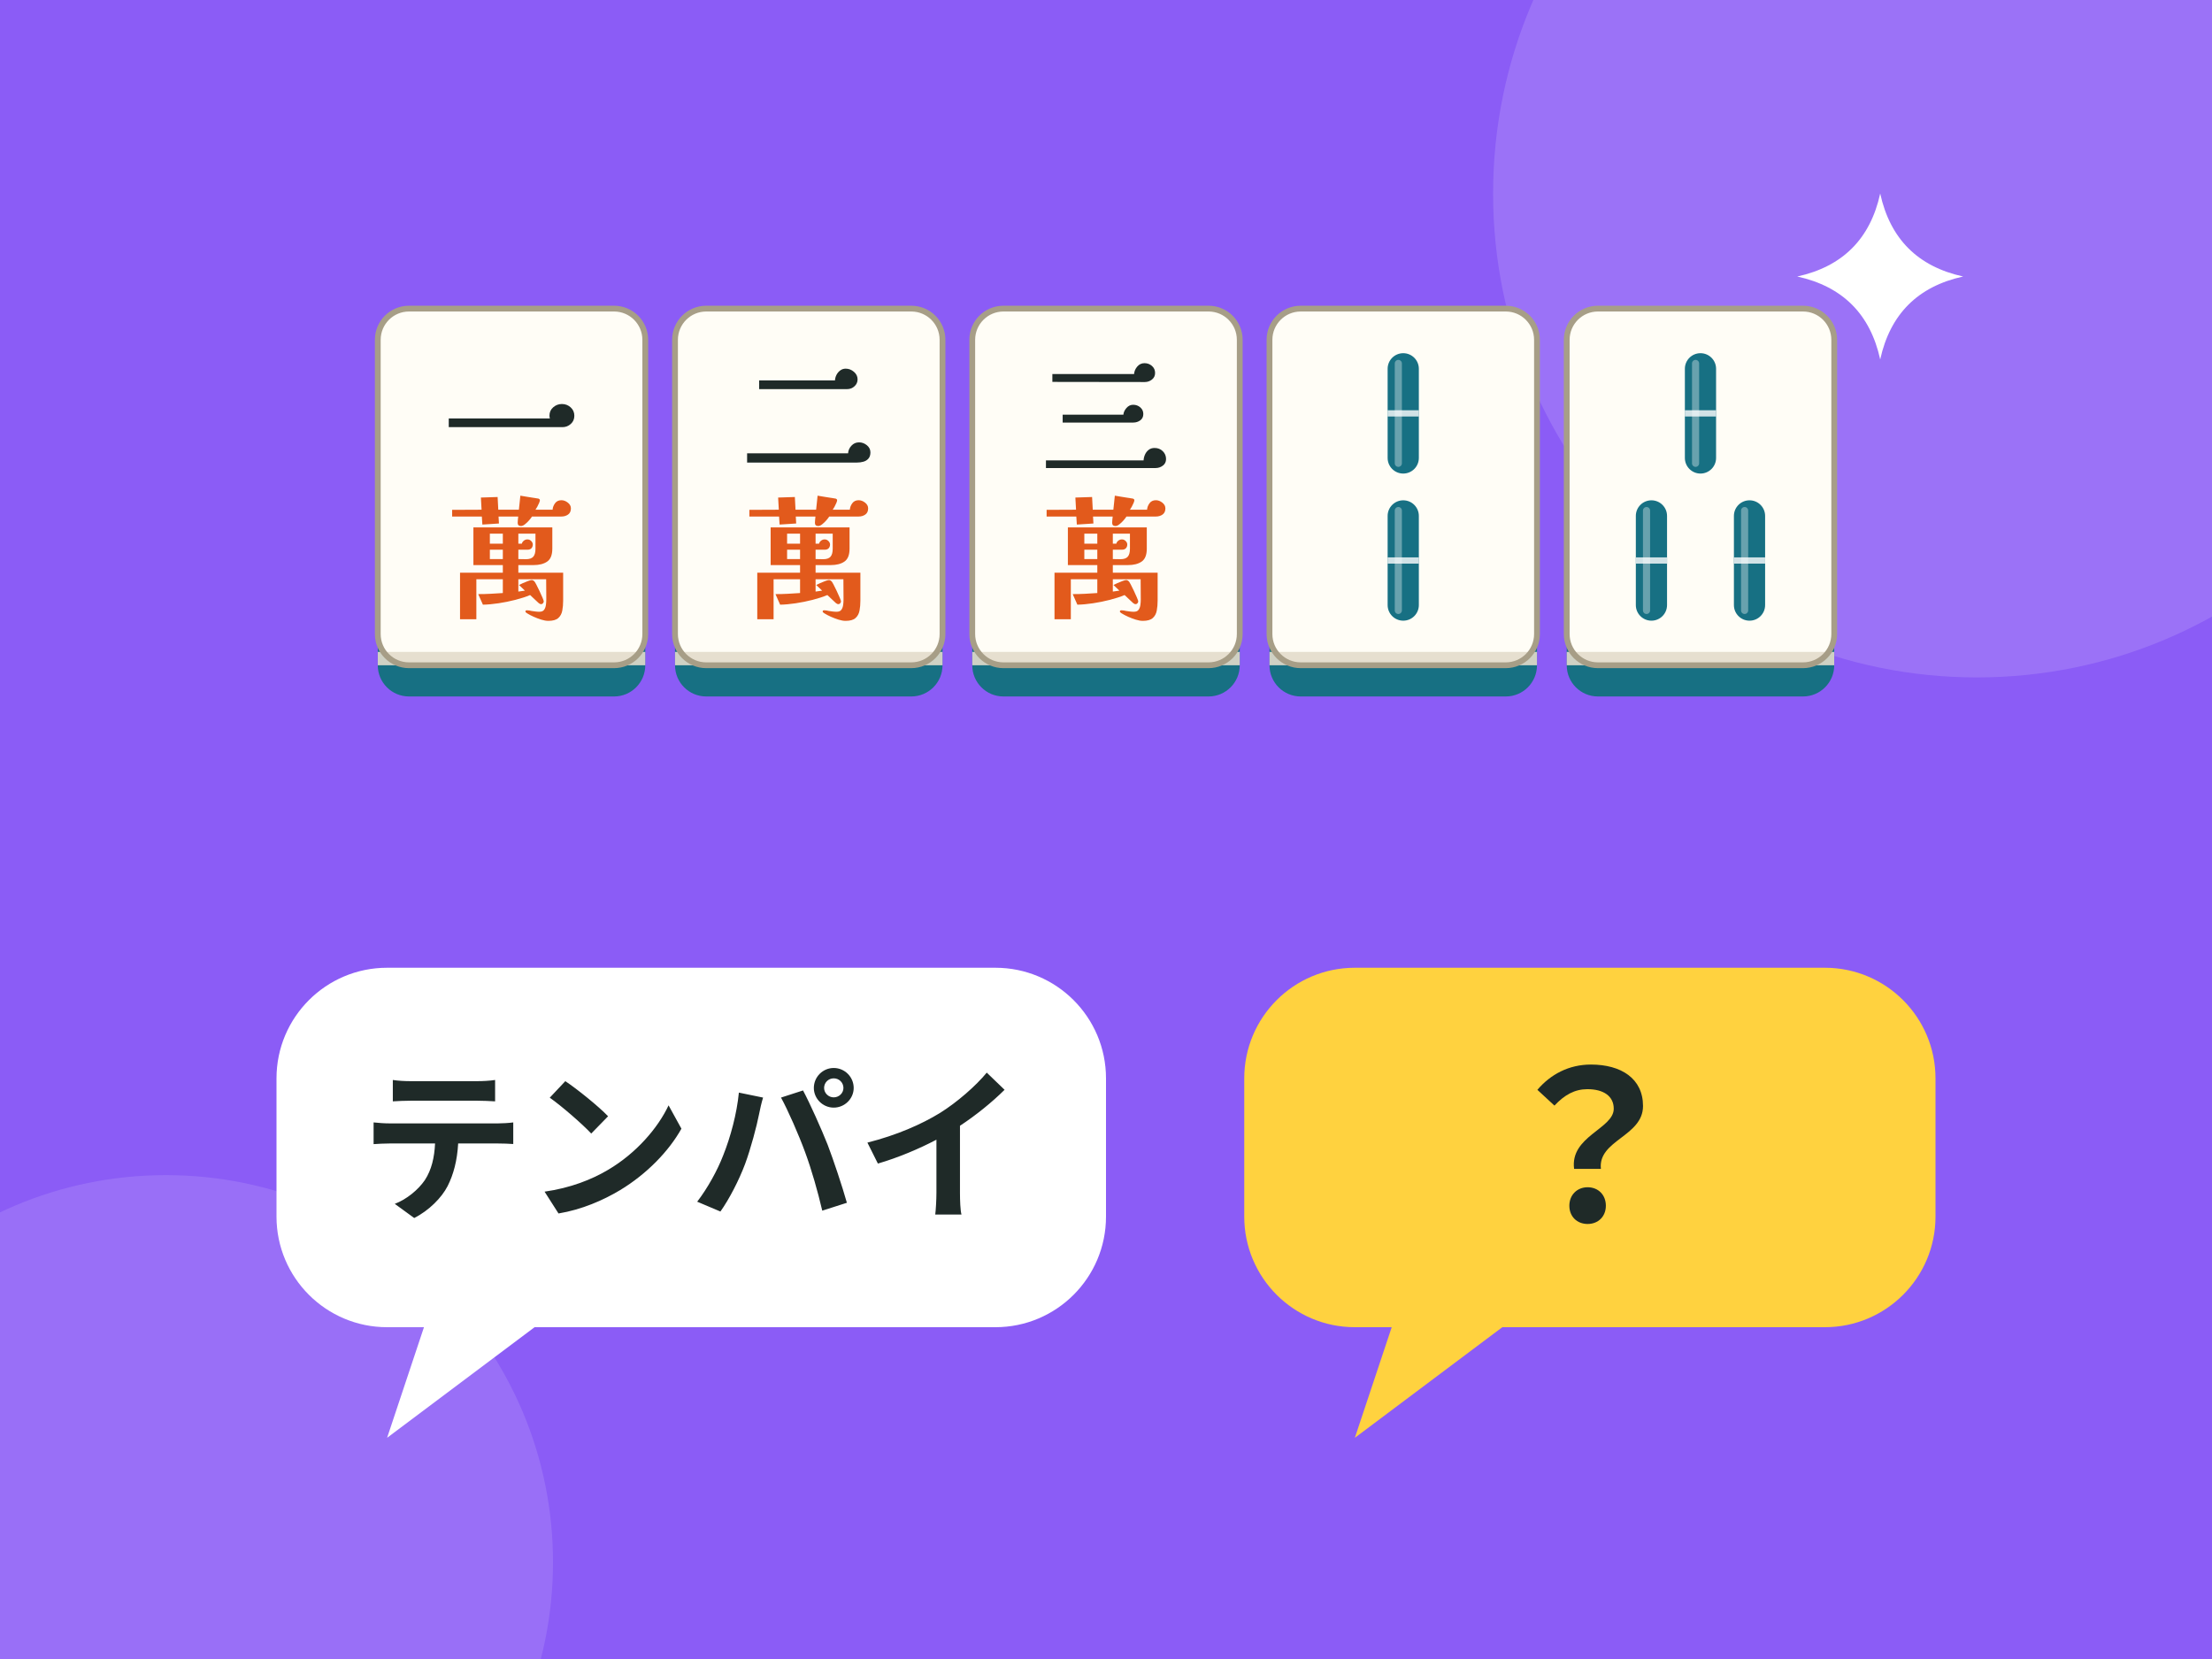
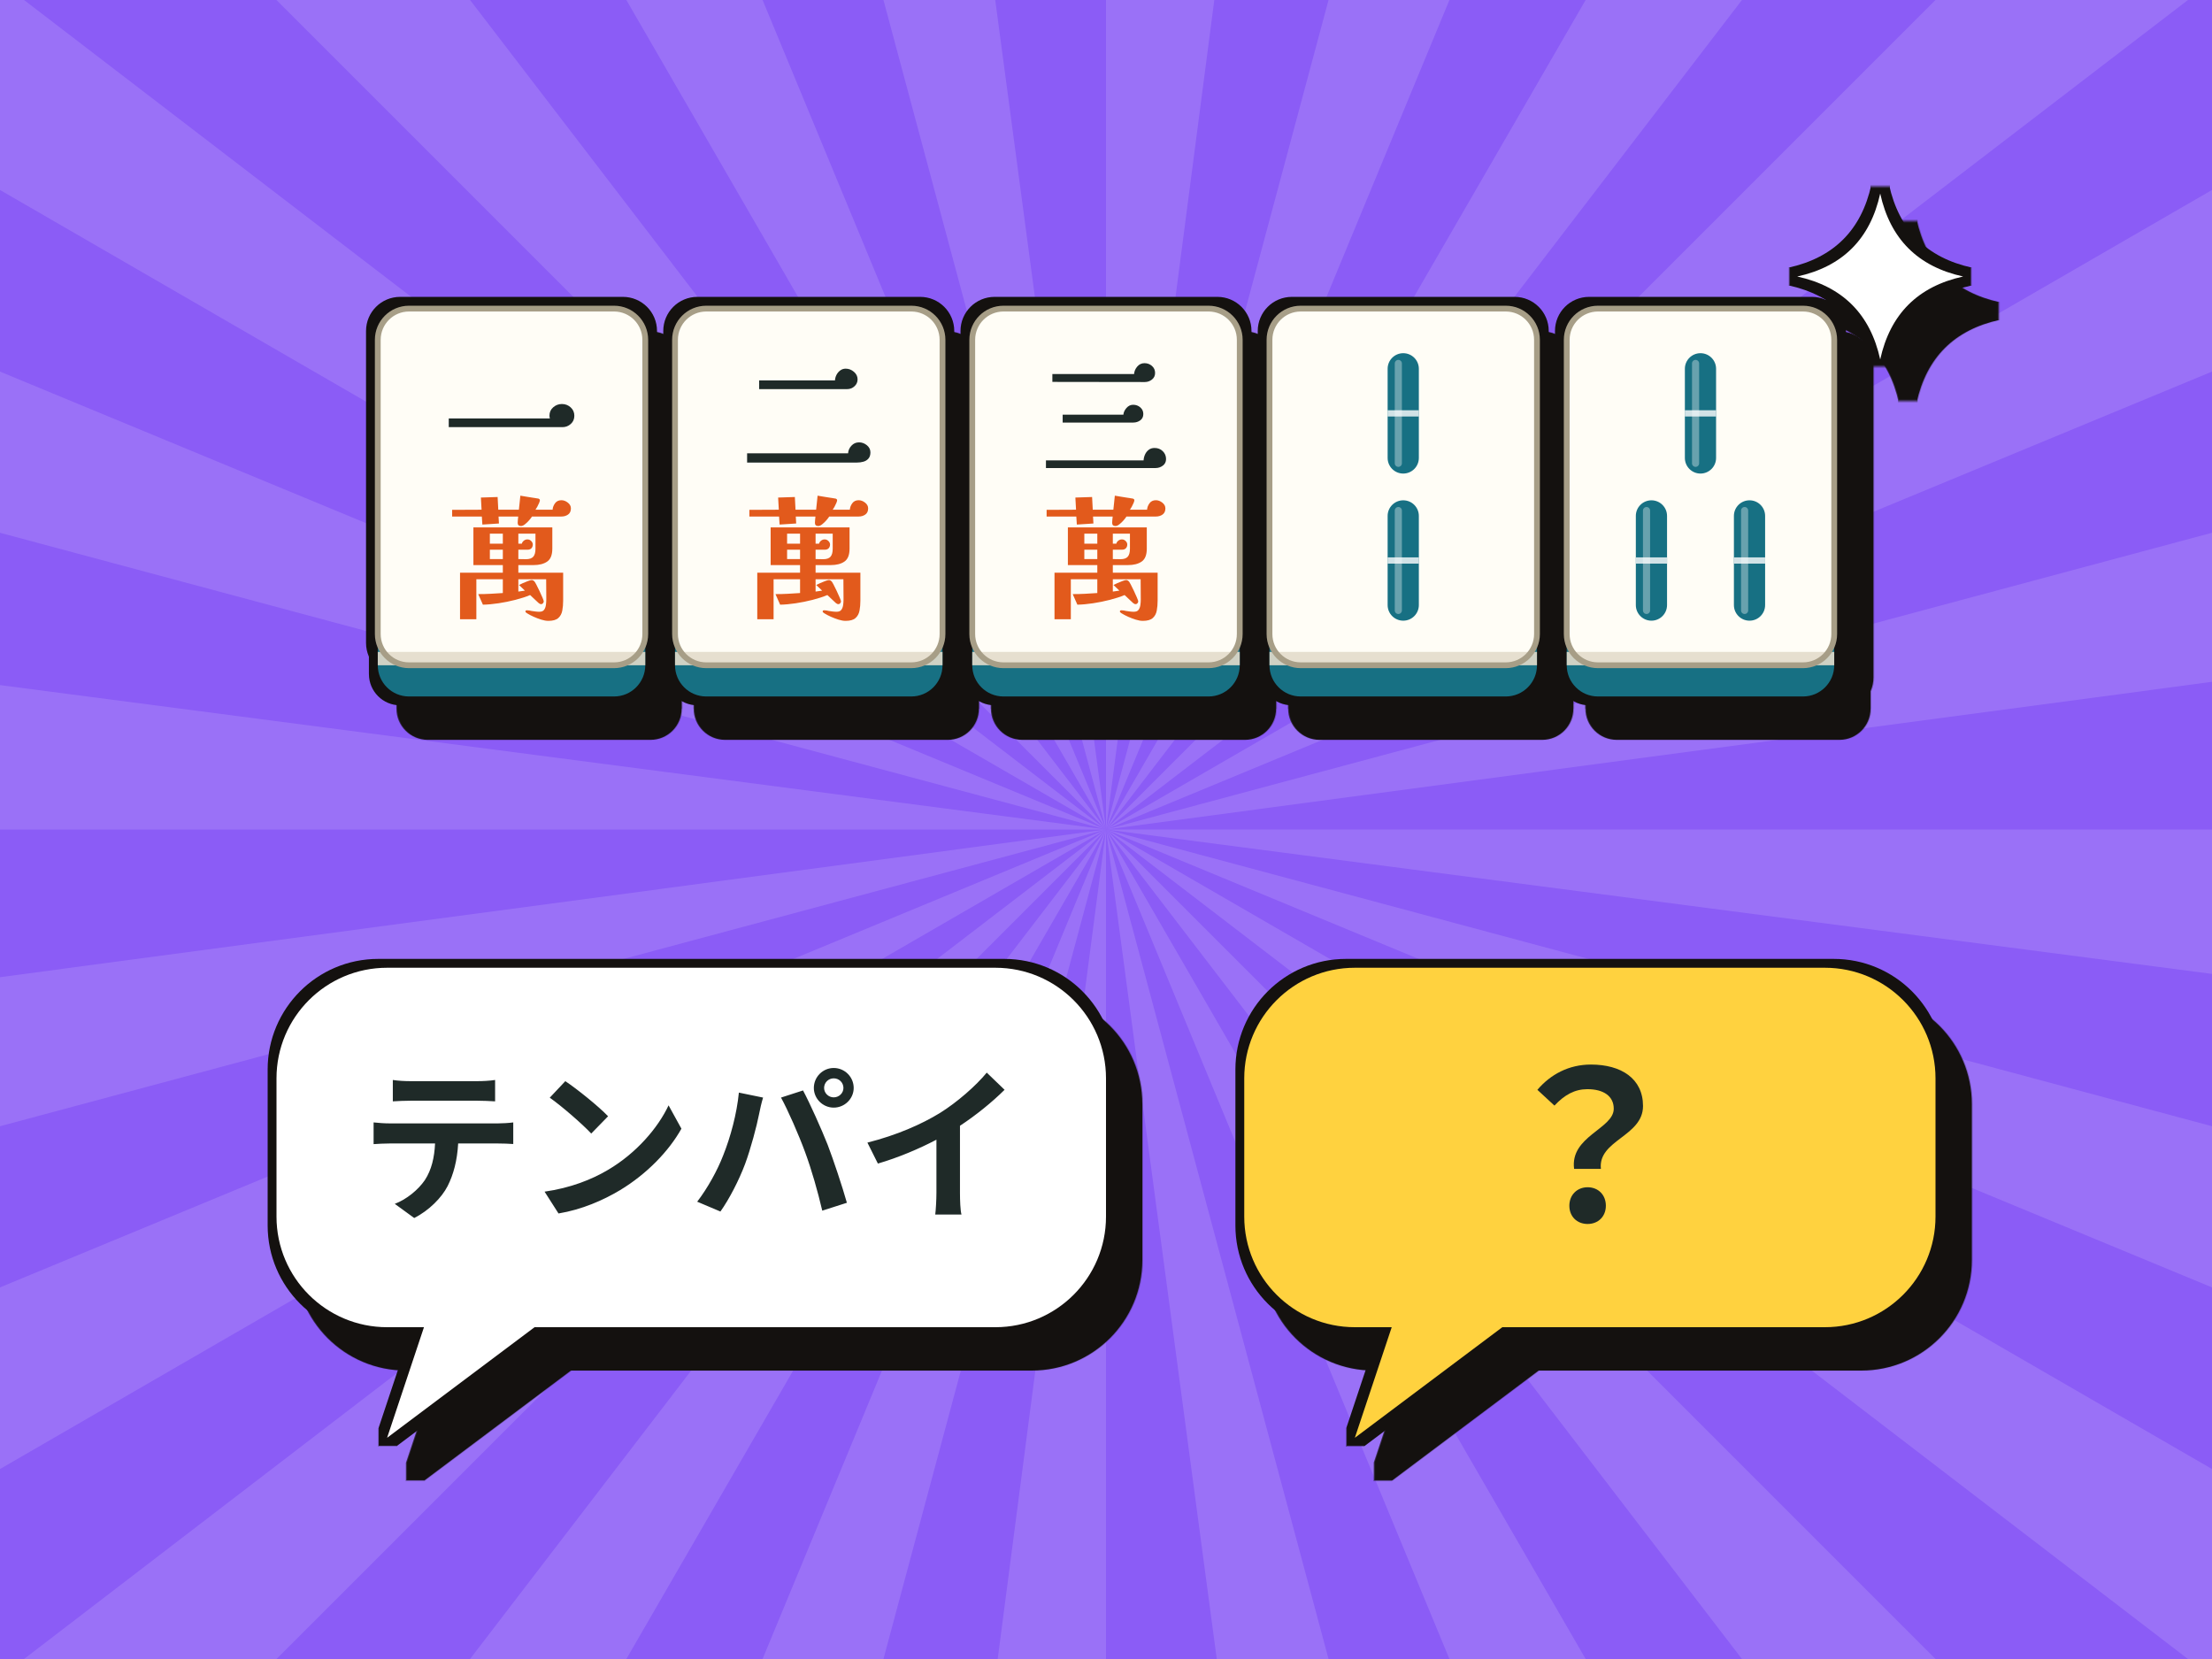
<svg xmlns="http://www.w3.org/2000/svg" viewBox="0 0 320 240" width="320" height="240">
+   <defs>
+     <filter id="st" x="-8%" y="-8%" width="116%" height="116%" color-interpolation-filters="sRGB">
+       <feMorphology in="SourceAlpha" operator="dilate" radius="3.2" result="d" />
+       <feFlood flood-color="#14110F" />
+       <feComposite in2="d" operator="in" result="o" />
+       <feOffset in="o" dx="4" dy="5" result="s" />
+       <feMerge>
+         <feMergeNode in="s" />
+         <feMergeNode in="o" />
+         <feMergeNode in="SourceGraphic" />
+       </feMerge>
+     </filter>
+   </defs>
  <rect width="320" height="240" fill="#8B5CF6" />
-   <circle cx="286" cy="28" r="70" fill="#ffffff" opacity=".14" />
-   <circle cx="24" cy="226" r="56" fill="#ffffff" opacity=".12" />
-   <svg x="54.0" y="44" width="40" height="57.4" viewBox="-1 -1 62 89">
-     <rect x="0" y="7" width="60" height="80" rx="7" fill="#177083" />
-     <rect x="0" y="0" width="60" height="80" rx="7" fill="#FFFDF6" />
-     <rect x="0" y="77" width="60" height="3" fill="#E3DCCB" opacity=".9" />
-     <rect x="0" y="0" width="60" height="80" rx="7" fill="none" stroke="#A79E87" stroke-width="1.3" />
-     <path transform="translate(14.78 37.39) scale(0.03 -0.03)" d="M977 445Q977 408 950.5 384.0Q924 360 888 360H38V425H794Q791 436 791 446Q791 484 819.0 508.5Q847 533 884 533Q922 533 949.5 508.0Q977 483 977 445Z" fill="#1F2A28" />
-     <path transform="translate(14.91 67.52) scale(0.03 -0.03)" d="M438 378V448H341V378ZM438 493V568H341V493ZM682 568H554V493H580Q583 506 595.0 515.5Q607 525 622 525Q638 525 650.0 513.0Q662 501 662 487Q662 470 652.0 459.0Q642 448 622 448H554V378Q568 378 582.5 377.5Q597 377 611 377Q649 377 665.5 395.5Q682 414 682 455ZM889 67Q889 27 882.5 -7.5Q876 -42 852.5 -63.0Q829 -84 778 -84Q755 -84 726.0 -75.0Q697 -66 669.0 -53.5Q641 -41 622 -29Q621 -28 617 -26Q607 -20 607 -14Q607 -5 618 -5Q627 -5 636.0 -6.5Q645 -8 653 -10Q667 -12 681.5 -14.0Q696 -16 711 -16Q736 -16 746.5 -1.5Q757 13 760.0 34.0Q763 55 763 76Q763 114 762.5 152.0Q762 190 762 227H554V135Q566 137 578.5 138.5Q591 140 603 142L559 184Q567 189 586.5 197.5Q606 206 625.5 213.5Q645 221 653 221Q660 221 663.5 219.0Q667 217 671 214Q676 211 687.5 189.0Q699 167 712.0 139.5Q725 112 734.5 89.5Q744 67 744 62Q744 55 738.5 48.0Q733 41 725 41Q719 41 714.5 43.5Q710 46 706 49Q702 52 699.0 55.5Q696 59 692 62L642 109Q594 89 531.5 73.0Q469 57 405.5 47.5Q342 38 289 37L254 116Q302 116 347.5 118.5Q393 121 438 124V227H240V-72H118V276H438V333H218V615H808V456Q808 386 770.0 359.5Q732 333 667 333H554V276H889ZM947 757Q947 726 926.0 711.0Q905 696 875 696H656Q650 686 635.5 669.0Q621 652 604.0 638.5Q587 625 574 625Q549 625 549 649Q549 661 550.5 672.5Q552 684 553 696H406L409 644L285 636L281 696H59V746L279 747L274 838L399 842L404 747H558Q561 773 563.5 798.5Q566 824 569 852Q595 847 619.5 843.5Q644 840 667 836Q669 836 674.5 835.0Q680 834 686 833Q693 832 698.5 831.0Q704 830 705 830Q709 828 712.0 825.5Q715 823 715 818Q715 811 709.0 797.0Q703 783 695.5 769.0Q688 755 682 747H810Q812 773 828.5 795.5Q845 818 876 818Q901 818 924.0 800.0Q947 782 947 757Z" fill="#E25A1C" />
-   </svg>
-   <svg x="97.0" y="44" width="40" height="57.4" viewBox="-1 -1 62 89">
-     <rect x="0" y="7" width="60" height="80" rx="7" fill="#177083" />
-     <rect x="0" y="0" width="60" height="80" rx="7" fill="#FFFDF6" />
-     <rect x="0" y="77" width="60" height="3" fill="#E3DCCB" opacity=".9" />
-     <rect x="0" y="0" width="60" height="80" rx="7" fill="none" stroke="#A79E87" stroke-width="1.3" />
-     <path transform="translate(14.70 35.22) scale(0.03 -0.03)" d="M971 99Q971 70 956.5 53.0Q942 36 919.0 29.5Q896 23 871 23H49V92H804Q806 124 829.0 149.0Q852 174 886 174Q918 174 944.5 152.5Q971 131 971 99ZM875 645Q875 614 851.5 593.0Q828 572 797 572H139V637H706Q707 658 717.0 678.0Q727 698 745.0 711.5Q763 725 786 725Q820 725 847.5 701.5Q875 678 875 645Z" fill="#1F2A28" />
-     <path transform="translate(14.91 67.52) scale(0.03 -0.03)" d="M438 378V448H341V378ZM438 493V568H341V493ZM682 568H554V493H580Q583 506 595.0 515.5Q607 525 622 525Q638 525 650.0 513.0Q662 501 662 487Q662 470 652.0 459.0Q642 448 622 448H554V378Q568 378 582.5 377.5Q597 377 611 377Q649 377 665.5 395.5Q682 414 682 455ZM889 67Q889 27 882.5 -7.5Q876 -42 852.5 -63.0Q829 -84 778 -84Q755 -84 726.0 -75.0Q697 -66 669.0 -53.5Q641 -41 622 -29Q621 -28 617 -26Q607 -20 607 -14Q607 -5 618 -5Q627 -5 636.0 -6.5Q645 -8 653 -10Q667 -12 681.5 -14.0Q696 -16 711 -16Q736 -16 746.5 -1.5Q757 13 760.0 34.0Q763 55 763 76Q763 114 762.5 152.0Q762 190 762 227H554V135Q566 137 578.5 138.5Q591 140 603 142L559 184Q567 189 586.5 197.5Q606 206 625.5 213.5Q645 221 653 221Q660 221 663.5 219.0Q667 217 671 214Q676 211 687.5 189.0Q699 167 712.0 139.5Q725 112 734.5 89.5Q744 67 744 62Q744 55 738.5 48.0Q733 41 725 41Q719 41 714.5 43.5Q710 46 706 49Q702 52 699.0 55.5Q696 59 692 62L642 109Q594 89 531.5 73.0Q469 57 405.5 47.5Q342 38 289 37L254 116Q302 116 347.5 118.5Q393 121 438 124V227H240V-72H118V276H438V333H218V615H808V456Q808 386 770.0 359.5Q732 333 667 333H554V276H889ZM947 757Q947 726 926.0 711.0Q905 696 875 696H656Q650 686 635.5 669.0Q621 652 604.0 638.5Q587 625 574 625Q549 625 549 649Q549 661 550.5 672.5Q552 684 553 696H406L409 644L285 636L281 696H59V746L279 747L274 838L399 842L404 747H558Q561 773 563.5 798.5Q566 824 569 852Q595 847 619.5 843.5Q644 840 667 836Q669 836 674.5 835.0Q680 834 686 833Q693 832 698.5 831.0Q704 830 705 830Q709 828 712.0 825.5Q715 823 715 818Q715 811 709.0 797.0Q703 783 695.5 769.0Q688 755 682 747H810Q812 773 828.5 795.5Q845 818 876 818Q901 818 924.0 800.0Q947 782 947 757Z" fill="#E25A1C" />
-   </svg>
-   <svg x="140.0" y="44" width="40" height="57.4" viewBox="-1 -1 62 89">
-     <rect x="0" y="7" width="60" height="80" rx="7" fill="#177083" />
-     <rect x="0" y="0" width="60" height="80" rx="7" fill="#FFFDF6" />
-     <rect x="0" y="77" width="60" height="3" fill="#E3DCCB" opacity=".9" />
-     <rect x="0" y="0" width="60" height="80" rx="7" fill="none" stroke="#A79E87" stroke-width="1.3" />
-     <path transform="translate(14.61 35.64) scale(0.03 -0.03)" d="M962 63Q962 32 938.0 14.0Q914 -4 884 -4H64V53H794Q795 75 804.5 96.5Q814 118 832.0 132.0Q850 146 876 146Q913 146 937.5 122.0Q962 98 962 63ZM792 400Q792 369 769.0 352.5Q746 336 717 336H189V395H643Q645 421 666.0 445.0Q687 469 716 469Q747 469 769.5 449.5Q792 430 792 400ZM880 707Q880 676 856.5 657.5Q833 639 803 639L112 640V699H723Q725 729 746.5 754.5Q768 780 801 780Q833 780 856.5 759.5Q880 739 880 707Z" fill="#1F2A28" />
-     <path transform="translate(14.91 67.52) scale(0.03 -0.03)" d="M438 378V448H341V378ZM438 493V568H341V493ZM682 568H554V493H580Q583 506 595.0 515.5Q607 525 622 525Q638 525 650.0 513.0Q662 501 662 487Q662 470 652.0 459.0Q642 448 622 448H554V378Q568 378 582.5 377.5Q597 377 611 377Q649 377 665.5 395.5Q682 414 682 455ZM889 67Q889 27 882.5 -7.5Q876 -42 852.5 -63.0Q829 -84 778 -84Q755 -84 726.0 -75.0Q697 -66 669.0 -53.5Q641 -41 622 -29Q621 -28 617 -26Q607 -20 607 -14Q607 -5 618 -5Q627 -5 636.0 -6.5Q645 -8 653 -10Q667 -12 681.5 -14.0Q696 -16 711 -16Q736 -16 746.5 -1.5Q757 13 760.0 34.0Q763 55 763 76Q763 114 762.5 152.0Q762 190 762 227H554V135Q566 137 578.5 138.5Q591 140 603 142L559 184Q567 189 586.5 197.5Q606 206 625.5 213.5Q645 221 653 221Q660 221 663.5 219.0Q667 217 671 214Q676 211 687.5 189.0Q699 167 712.0 139.5Q725 112 734.5 89.5Q744 67 744 62Q744 55 738.5 48.0Q733 41 725 41Q719 41 714.5 43.5Q710 46 706 49Q702 52 699.0 55.5Q696 59 692 62L642 109Q594 89 531.5 73.0Q469 57 405.5 47.5Q342 38 289 37L254 116Q302 116 347.5 118.5Q393 121 438 124V227H240V-72H118V276H438V333H218V615H808V456Q808 386 770.0 359.5Q732 333 667 333H554V276H889ZM947 757Q947 726 926.0 711.0Q905 696 875 696H656Q650 686 635.5 669.0Q621 652 604.0 638.5Q587 625 574 625Q549 625 549 649Q549 661 550.5 672.5Q552 684 553 696H406L409 644L285 636L281 696H59V746L279 747L274 838L399 842L404 747H558Q561 773 563.5 798.5Q566 824 569 852Q595 847 619.5 843.5Q644 840 667 836Q669 836 674.5 835.0Q680 834 686 833Q693 832 698.5 831.0Q704 830 705 830Q709 828 712.0 825.5Q715 823 715 818Q715 811 709.0 797.0Q703 783 695.5 769.0Q688 755 682 747H810Q812 773 828.5 795.5Q845 818 876 818Q901 818 924.0 800.0Q947 782 947 757Z" fill="#E25A1C" />
-   </svg>
-   <svg x="183.0" y="44" width="40" height="57.4" viewBox="-1 -1 62 89">
-     <rect x="0" y="7" width="60" height="80" rx="7" fill="#177083" />
-     <rect x="0" y="0" width="60" height="80" rx="7" fill="#FFFDF6" />
-     <rect x="0" y="77" width="60" height="3" fill="#E3DCCB" opacity=".9" />
-     <rect x="0" y="0" width="60" height="80" rx="7" fill="none" stroke="#A79E87" stroke-width="1.3" />
-     <g transform="rotate(0 30 23.5)">
-       <rect x="26.5" y="10" width="7" height="27" rx="3.5" fill="#177083" />
-       <rect x="28.1" y="11.5" width="1.6" height="24" rx=".8" fill="#fff" opacity=".35" />
-       <line x1="26.5" y1="23.5" x2="33.5" y2="23.5" stroke="#fff" stroke-width="1.4" opacity=".8" />
-     </g>
-     <g transform="rotate(0 30 56.5)">
-       <rect x="26.5" y="43" width="7" height="27" rx="3.5" fill="#177083" />
-       <rect x="28.1" y="44.5" width="1.6" height="24" rx=".8" fill="#fff" opacity=".35" />
-       <line x1="26.5" y1="56.5" x2="33.5" y2="56.5" stroke="#fff" stroke-width="1.4" opacity=".8" />
-     </g>
-   </svg>
-   <svg x="226.0" y="44" width="40" height="57.4" viewBox="-1 -1 62 89">
-     <rect x="0" y="7" width="60" height="80" rx="7" fill="#177083" />
-     <rect x="0" y="0" width="60" height="80" rx="7" fill="#FFFDF6" />
-     <rect x="0" y="77" width="60" height="3" fill="#E3DCCB" opacity=".9" />
-     <rect x="0" y="0" width="60" height="80" rx="7" fill="none" stroke="#A79E87" stroke-width="1.3" />
-     <g transform="rotate(0 30 23.5)">
-       <rect x="26.5" y="10" width="7" height="27" rx="3.5" fill="#177083" />
-       <rect x="28.1" y="11.5" width="1.6" height="24" rx=".8" fill="#fff" opacity=".35" />
-       <line x1="26.5" y1="23.5" x2="33.5" y2="23.5" stroke="#fff" stroke-width="1.4" opacity=".8" />
-     </g>
-     <g transform="rotate(0 19 56.5)">
-       <rect x="15.5" y="43" width="7" height="27" rx="3.5" fill="#177083" />
-       <rect x="17.1" y="44.5" width="1.6" height="24" rx=".8" fill="#fff" opacity=".35" />
-       <line x1="15.5" y1="56.5" x2="22.5" y2="56.5" stroke="#fff" stroke-width="1.4" opacity=".8" />
-     </g>
-     <g transform="rotate(0 41 56.5)">
-       <rect x="37.5" y="43" width="7" height="27" rx="3.5" fill="#177083" />
-       <rect x="39.1" y="44.5" width="1.6" height="24" rx=".8" fill="#fff" opacity=".35" />
-       <line x1="37.5" y1="56.5" x2="44.5" y2="56.5" stroke="#fff" stroke-width="1.4" opacity=".8" />
-     </g>
-   </svg>
-   <rect x="40" y="140" width="120" height="52" rx="16" fill="#fff" />
-   <path d="M62 190 L56 208 L80 190 Z" fill="#fff" />
-   <text x="100.0" y="174.64" text-anchor="middle" font-size="24" font-weight="900" fill="#1F2A28" font-family="Hiragino Sans, Noto Sans JP, Yu Gothic, Meiryo, sans-serif">テンパイ</text>
-   <rect x="180" y="140" width="100" height="52" rx="16" fill="#FFD23F" />
-   <path d="M202 190 L196 208 L220 190 Z" fill="#FFD23F" />
-   <text x="230.0" y="176.8" text-anchor="middle" font-size="30" font-weight="900" fill="#1F2A28" font-family="Hiragino Sans, Noto Sans JP, Yu Gothic, Meiryo, sans-serif">？</text>
-   <path d="M272 28 Q274.16 37.84 284 40 Q274.16 42.16 272 52 Q269.84 42.16 260 40 Q269.84 37.84 272 28 Z" fill="#fff" />
+   <g fill="#ffffff" opacity=".13">
+     <path d="M160 120 L500 120 L497 164 Z" />
+     <path d="M160 120 L488 208 L474 250 Z" />
+     <path d="M160 120 L454 290 L430 327 Z" />
+     <path d="M160 120 L400 360 L367 390 Z" />
+     <path d="M160 120 L330 414 L290 434 Z" />
+     <path d="M160 120 L248 448 L205 457 Z" />
+     <path d="M160 120 L160 460 L116 457 Z" />
+     <path d="M160 120 L72 448 L30 434 Z" />
+     <path d="M160 120 L-10 414 L-47 390 Z" />
+     <path d="M160 120 L-80 360 L-110 327 Z" />
+     <path d="M160 120 L-134 290 L-154 250 Z" />
+     <path d="M160 120 L-168 208 L-177 165 Z" />
+     <path d="M160 120 L-180 120 L-177 76 Z" />
+     <path d="M160 120 L-168 32 L-154 -10 Z" />
+     <path d="M160 120 L-134 -50 L-110 -87 Z" />
+     <path d="M160 120 L-80 -120 L-47 -150 Z" />
+     <path d="M160 120 L-10 -174 L30 -194 Z" />
+     <path d="M160 120 L72 -208 L115 -217 Z" />
+     <path d="M160 120 L160 -220 L204 -217 Z" />
+     <path d="M160 120 L248 -208 L290 -194 Z" />
+     <path d="M160 120 L330 -174 L367 -150 Z" />
+     <path d="M160 120 L400 -120 L430 -87 Z" />
+     <path d="M160 120 L454 -50 L474 -10 Z" />
+     <path d="M160 120 L488 32 L497 75 Z" />
+   </g>
+   <g filter="url(#st)">
+     <svg x="54.0" y="44" width="40" height="57.4" viewBox="-1 -1 62 89">
+       <rect x="0" y="7" width="60" height="80" rx="7" fill="#177083" />
+       <rect x="0" y="0" width="60" height="80" rx="7" fill="#FFFDF6" />
+       <rect x="0" y="77" width="60" height="3" fill="#E3DCCB" opacity=".9" />
+       <rect x="0" y="0" width="60" height="80" rx="7" fill="none" stroke="#A79E87" stroke-width="1.3" />
+       <path transform="translate(14.78 37.39) scale(0.03 -0.03)" d="M977 445Q977 408 950.5 384.0Q924 360 888 360H38V425H794Q791 436 791 446Q791 484 819.0 508.5Q847 533 884 533Q922 533 949.5 508.0Q977 483 977 445Z" fill="#1F2A28" />
+       <path transform="translate(14.91 67.52) scale(0.03 -0.03)" d="M438 378V448H341V378ZM438 493V568H341V493ZM682 568H554V493H580Q583 506 595.0 515.5Q607 525 622 525Q638 525 650.0 513.0Q662 501 662 487Q662 470 652.0 459.0Q642 448 622 448H554V378Q568 378 582.5 377.5Q597 377 611 377Q649 377 665.5 395.5Q682 414 682 455ZM889 67Q889 27 882.5 -7.5Q876 -42 852.5 -63.0Q829 -84 778 -84Q755 -84 726.0 -75.0Q697 -66 669.0 -53.5Q641 -41 622 -29Q621 -28 617 -26Q607 -20 607 -14Q607 -5 618 -5Q627 -5 636.0 -6.5Q645 -8 653 -10Q667 -12 681.5 -14.0Q696 -16 711 -16Q736 -16 746.5 -1.5Q757 13 760.0 34.0Q763 55 763 76Q763 114 762.5 152.0Q762 190 762 227H554V135Q566 137 578.5 138.5Q591 140 603 142L559 184Q567 189 586.5 197.5Q606 206 625.5 213.5Q645 221 653 221Q660 221 663.5 219.0Q667 217 671 214Q676 211 687.5 189.0Q699 167 712.0 139.5Q725 112 734.5 89.5Q744 67 744 62Q744 55 738.5 48.0Q733 41 725 41Q719 41 714.5 43.5Q710 46 706 49Q702 52 699.0 55.5Q696 59 692 62L642 109Q594 89 531.5 73.0Q469 57 405.5 47.5Q342 38 289 37L254 116Q302 116 347.5 118.5Q393 121 438 124V227H240V-72H118V276H438V333H218V615H808V456Q808 386 770.0 359.5Q732 333 667 333H554V276H889ZM947 757Q947 726 926.0 711.0Q905 696 875 696H656Q650 686 635.5 669.0Q621 652 604.0 638.5Q587 625 574 625Q549 625 549 649Q549 661 550.5 672.5Q552 684 553 696H406L409 644L285 636L281 696H59V746L279 747L274 838L399 842L404 747H558Q561 773 563.5 798.5Q566 824 569 852Q595 847 619.5 843.5Q644 840 667 836Q669 836 674.5 835.0Q680 834 686 833Q693 832 698.5 831.0Q704 830 705 830Q709 828 712.0 825.5Q715 823 715 818Q715 811 709.0 797.0Q703 783 695.5 769.0Q688 755 682 747H810Q812 773 828.5 795.5Q845 818 876 818Q901 818 924.0 800.0Q947 782 947 757Z" fill="#E25A1C" />
+     </svg>
+     <svg x="97.0" y="44" width="40" height="57.4" viewBox="-1 -1 62 89">
+       <rect x="0" y="7" width="60" height="80" rx="7" fill="#177083" />
+       <rect x="0" y="0" width="60" height="80" rx="7" fill="#FFFDF6" />
+       <rect x="0" y="77" width="60" height="3" fill="#E3DCCB" opacity=".9" />
+       <rect x="0" y="0" width="60" height="80" rx="7" fill="none" stroke="#A79E87" stroke-width="1.3" />
+       <path transform="translate(14.70 35.22) scale(0.03 -0.03)" d="M971 99Q971 70 956.5 53.0Q942 36 919.0 29.5Q896 23 871 23H49V92H804Q806 124 829.0 149.0Q852 174 886 174Q918 174 944.5 152.5Q971 131 971 99ZM875 645Q875 614 851.5 593.0Q828 572 797 572H139V637H706Q707 658 717.0 678.0Q727 698 745.0 711.5Q763 725 786 725Q820 725 847.5 701.5Q875 678 875 645Z" fill="#1F2A28" />
+       <path transform="translate(14.91 67.52) scale(0.03 -0.03)" d="M438 378V448H341V378ZM438 493V568H341V493ZM682 568H554V493H580Q583 506 595.0 515.5Q607 525 622 525Q638 525 650.0 513.0Q662 501 662 487Q662 470 652.0 459.0Q642 448 622 448H554V378Q568 378 582.5 377.5Q597 377 611 377Q649 377 665.5 395.5Q682 414 682 455ZM889 67Q889 27 882.5 -7.5Q876 -42 852.5 -63.0Q829 -84 778 -84Q755 -84 726.0 -75.0Q697 -66 669.0 -53.5Q641 -41 622 -29Q621 -28 617 -26Q607 -20 607 -14Q607 -5 618 -5Q627 -5 636.0 -6.5Q645 -8 653 -10Q667 -12 681.5 -14.0Q696 -16 711 -16Q736 -16 746.5 -1.5Q757 13 760.0 34.0Q763 55 763 76Q763 114 762.5 152.0Q762 190 762 227H554V135Q566 137 578.5 138.5Q591 140 603 142L559 184Q567 189 586.5 197.5Q606 206 625.5 213.5Q645 221 653 221Q660 221 663.5 219.0Q667 217 671 214Q676 211 687.5 189.0Q699 167 712.0 139.5Q725 112 734.5 89.5Q744 67 744 62Q744 55 738.5 48.0Q733 41 725 41Q719 41 714.5 43.5Q710 46 706 49Q702 52 699.0 55.5Q696 59 692 62L642 109Q594 89 531.5 73.0Q469 57 405.5 47.5Q342 38 289 37L254 116Q302 116 347.5 118.5Q393 121 438 124V227H240V-72H118V276H438V333H218V615H808V456Q808 386 770.0 359.5Q732 333 667 333H554V276H889ZM947 757Q947 726 926.0 711.0Q905 696 875 696H656Q650 686 635.5 669.0Q621 652 604.0 638.5Q587 625 574 625Q549 625 549 649Q549 661 550.5 672.5Q552 684 553 696H406L409 644L285 636L281 696H59V746L279 747L274 838L399 842L404 747H558Q561 773 563.5 798.5Q566 824 569 852Q595 847 619.5 843.5Q644 840 667 836Q669 836 674.5 835.0Q680 834 686 833Q693 832 698.5 831.0Q704 830 705 830Q709 828 712.0 825.5Q715 823 715 818Q715 811 709.0 797.0Q703 783 695.5 769.0Q688 755 682 747H810Q812 773 828.5 795.5Q845 818 876 818Q901 818 924.0 800.0Q947 782 947 757Z" fill="#E25A1C" />
+     </svg>
+     <svg x="140.0" y="44" width="40" height="57.4" viewBox="-1 -1 62 89">
+       <rect x="0" y="7" width="60" height="80" rx="7" fill="#177083" />
+       <rect x="0" y="0" width="60" height="80" rx="7" fill="#FFFDF6" />
+       <rect x="0" y="77" width="60" height="3" fill="#E3DCCB" opacity=".9" />
+       <rect x="0" y="0" width="60" height="80" rx="7" fill="none" stroke="#A79E87" stroke-width="1.3" />
+       <path transform="translate(14.61 35.64) scale(0.03 -0.03)" d="M962 63Q962 32 938.0 14.0Q914 -4 884 -4H64V53H794Q795 75 804.5 96.5Q814 118 832.0 132.0Q850 146 876 146Q913 146 937.5 122.0Q962 98 962 63ZM792 400Q792 369 769.0 352.5Q746 336 717 336H189V395H643Q645 421 666.0 445.0Q687 469 716 469Q747 469 769.5 449.5Q792 430 792 400ZM880 707Q880 676 856.5 657.5Q833 639 803 639L112 640V699H723Q725 729 746.5 754.5Q768 780 801 780Q833 780 856.5 759.5Q880 739 880 707Z" fill="#1F2A28" />
+       <path transform="translate(14.91 67.52) scale(0.03 -0.03)" d="M438 378V448H341V378ZM438 493V568H341V493ZM682 568H554V493H580Q583 506 595.0 515.5Q607 525 622 525Q638 525 650.0 513.0Q662 501 662 487Q662 470 652.0 459.0Q642 448 622 448H554V378Q568 378 582.5 377.5Q597 377 611 377Q649 377 665.5 395.5Q682 414 682 455ZM889 67Q889 27 882.5 -7.5Q876 -42 852.5 -63.0Q829 -84 778 -84Q755 -84 726.0 -75.0Q697 -66 669.0 -53.5Q641 -41 622 -29Q621 -28 617 -26Q607 -20 607 -14Q607 -5 618 -5Q627 -5 636.0 -6.5Q645 -8 653 -10Q667 -12 681.5 -14.0Q696 -16 711 -16Q736 -16 746.5 -1.5Q757 13 760.0 34.0Q763 55 763 76Q763 114 762.5 152.0Q762 190 762 227H554V135Q566 137 578.5 138.5Q591 140 603 142L559 184Q567 189 586.5 197.5Q606 206 625.5 213.5Q645 221 653 221Q660 221 663.5 219.0Q667 217 671 214Q676 211 687.5 189.0Q699 167 712.0 139.5Q725 112 734.5 89.5Q744 67 744 62Q744 55 738.5 48.0Q733 41 725 41Q719 41 714.5 43.5Q710 46 706 49Q702 52 699.0 55.5Q696 59 692 62L642 109Q594 89 531.5 73.0Q469 57 405.5 47.5Q342 38 289 37L254 116Q302 116 347.5 118.5Q393 121 438 124V227H240V-72H118V276H438V333H218V615H808V456Q808 386 770.0 359.5Q732 333 667 333H554V276H889ZM947 757Q947 726 926.0 711.0Q905 696 875 696H656Q650 686 635.5 669.0Q621 652 604.0 638.5Q587 625 574 625Q549 625 549 649Q549 661 550.5 672.5Q552 684 553 696H406L409 644L285 636L281 696H59V746L279 747L274 838L399 842L404 747H558Q561 773 563.5 798.5Q566 824 569 852Q595 847 619.5 843.5Q644 840 667 836Q669 836 674.5 835.0Q680 834 686 833Q693 832 698.5 831.0Q704 830 705 830Q709 828 712.0 825.5Q715 823 715 818Q715 811 709.0 797.0Q703 783 695.5 769.0Q688 755 682 747H810Q812 773 828.5 795.5Q845 818 876 818Q901 818 924.0 800.0Q947 782 947 757Z" fill="#E25A1C" />
+     </svg>
+     <svg x="183.0" y="44" width="40" height="57.4" viewBox="-1 -1 62 89">
+       <rect x="0" y="7" width="60" height="80" rx="7" fill="#177083" />
+       <rect x="0" y="0" width="60" height="80" rx="7" fill="#FFFDF6" />
+       <rect x="0" y="77" width="60" height="3" fill="#E3DCCB" opacity=".9" />
+       <rect x="0" y="0" width="60" height="80" rx="7" fill="none" stroke="#A79E87" stroke-width="1.3" />
+       <g transform="rotate(0 30 23.5)">
+         <rect x="26.5" y="10" width="7" height="27" rx="3.5" fill="#177083" />
+         <rect x="28.1" y="11.5" width="1.6" height="24" rx=".8" fill="#fff" opacity=".35" />
+         <line x1="26.5" y1="23.5" x2="33.5" y2="23.5" stroke="#fff" stroke-width="1.4" opacity=".8" />
+       </g>
+       <g transform="rotate(0 30 56.5)">
+         <rect x="26.5" y="43" width="7" height="27" rx="3.5" fill="#177083" />
+         <rect x="28.1" y="44.5" width="1.6" height="24" rx=".8" fill="#fff" opacity=".35" />
+         <line x1="26.5" y1="56.5" x2="33.5" y2="56.5" stroke="#fff" stroke-width="1.4" opacity=".8" />
+       </g>
+     </svg>
+     <svg x="226.0" y="44" width="40" height="57.4" viewBox="-1 -1 62 89">
+       <rect x="0" y="7" width="60" height="80" rx="7" fill="#177083" />
+       <rect x="0" y="0" width="60" height="80" rx="7" fill="#FFFDF6" />
+       <rect x="0" y="77" width="60" height="3" fill="#E3DCCB" opacity=".9" />
+       <rect x="0" y="0" width="60" height="80" rx="7" fill="none" stroke="#A79E87" stroke-width="1.3" />
+       <g transform="rotate(0 30 23.5)">
+         <rect x="26.5" y="10" width="7" height="27" rx="3.5" fill="#177083" />
+         <rect x="28.1" y="11.5" width="1.6" height="24" rx=".8" fill="#fff" opacity=".35" />
+         <line x1="26.5" y1="23.5" x2="33.5" y2="23.5" stroke="#fff" stroke-width="1.4" opacity=".8" />
+       </g>
+       <g transform="rotate(0 19 56.5)">
+         <rect x="15.5" y="43" width="7" height="27" rx="3.5" fill="#177083" />
+         <rect x="17.1" y="44.5" width="1.6" height="24" rx=".8" fill="#fff" opacity=".35" />
+         <line x1="15.5" y1="56.5" x2="22.5" y2="56.5" stroke="#fff" stroke-width="1.4" opacity=".8" />
+       </g>
+       <g transform="rotate(0 41 56.5)">
+         <rect x="37.5" y="43" width="7" height="27" rx="3.5" fill="#177083" />
+         <rect x="39.1" y="44.5" width="1.6" height="24" rx=".8" fill="#fff" opacity=".35" />
+         <line x1="37.5" y1="56.5" x2="44.5" y2="56.5" stroke="#fff" stroke-width="1.4" opacity=".8" />
+       </g>
+     </svg>
+     <rect x="40" y="140" width="120" height="52" rx="16" fill="#fff" />
+     <path d="M62 190 L56 208 L80 190 Z" fill="#fff" />
+     <text x="100.0" y="174.64" text-anchor="middle" font-size="24" font-weight="900" fill="#1F2A28" font-family="Hiragino Sans, Noto Sans JP, Yu Gothic, Meiryo, sans-serif">テンパイ</text>
+     <rect x="180" y="140" width="100" height="52" rx="16" fill="#FFD23F" />
+     <path d="M202 190 L196 208 L220 190 Z" fill="#FFD23F" />
+     <text x="230.0" y="176.8" text-anchor="middle" font-size="30" font-weight="900" fill="#1F2A28" font-family="Hiragino Sans, Noto Sans JP, Yu Gothic, Meiryo, sans-serif">？</text>
+     <path d="M272 28 Q274.16 37.84 284 40 Q274.16 42.16 272 52 Q269.84 42.16 260 40 Q269.84 37.84 272 28 Z" fill="#fff" />
+   </g>
</svg>
